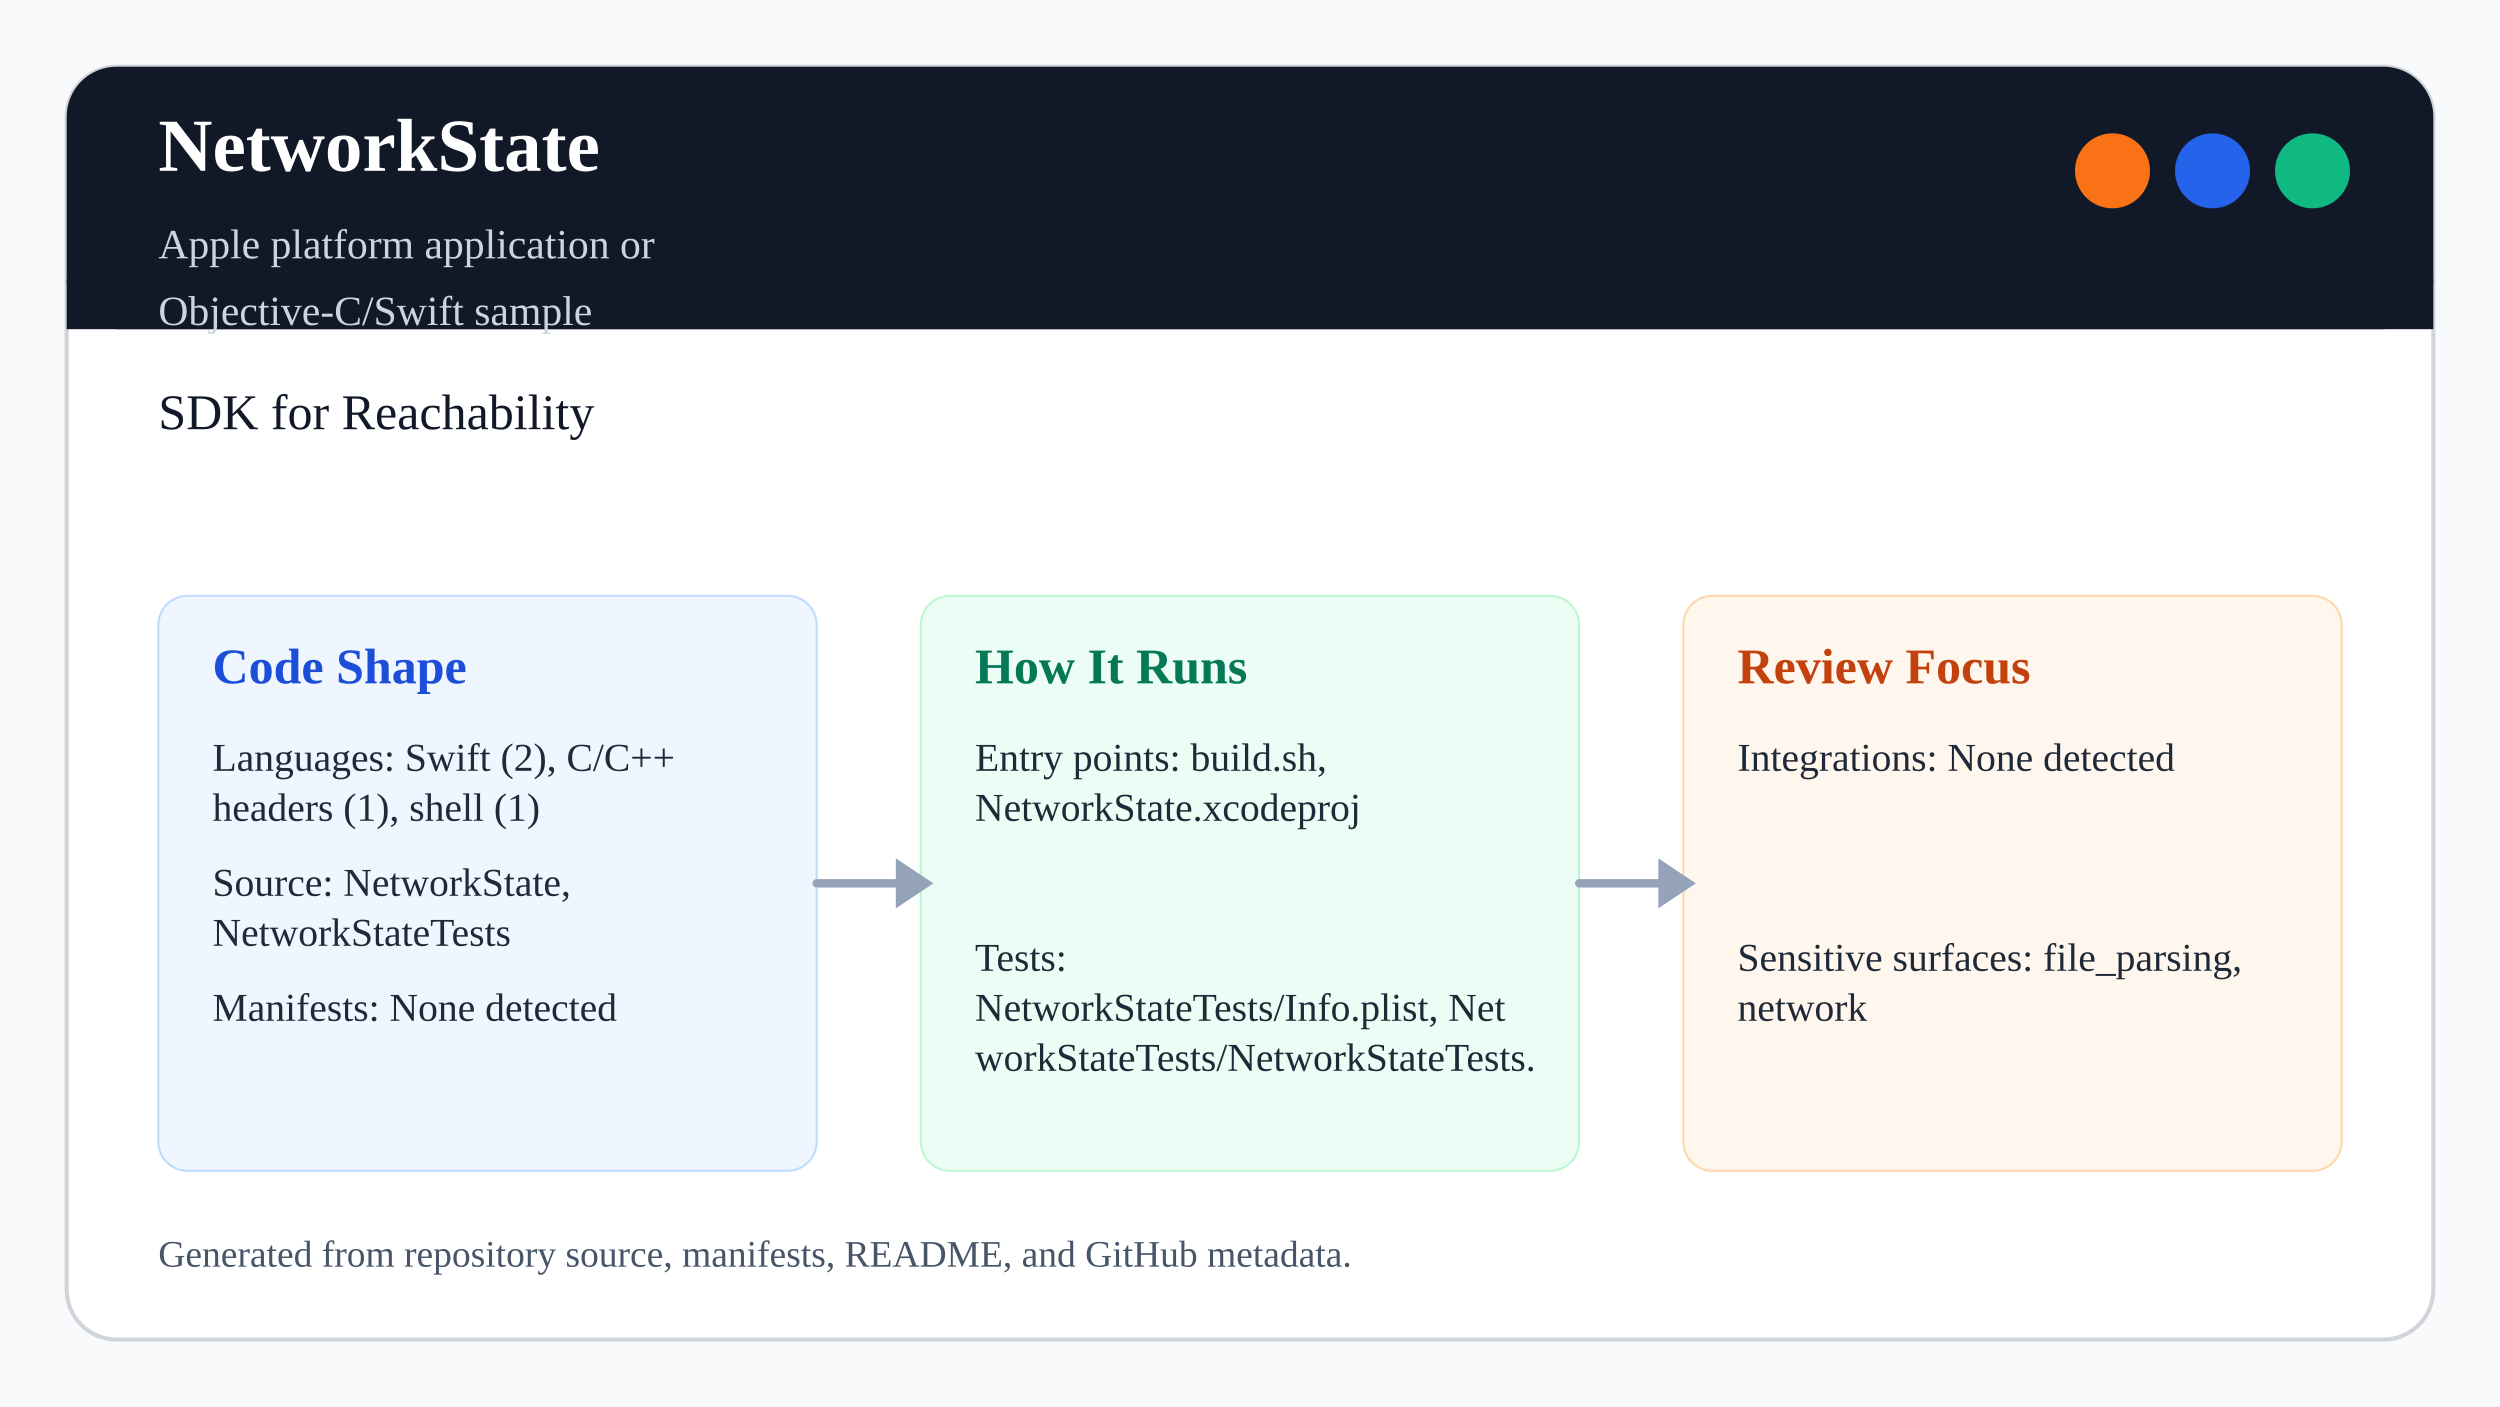
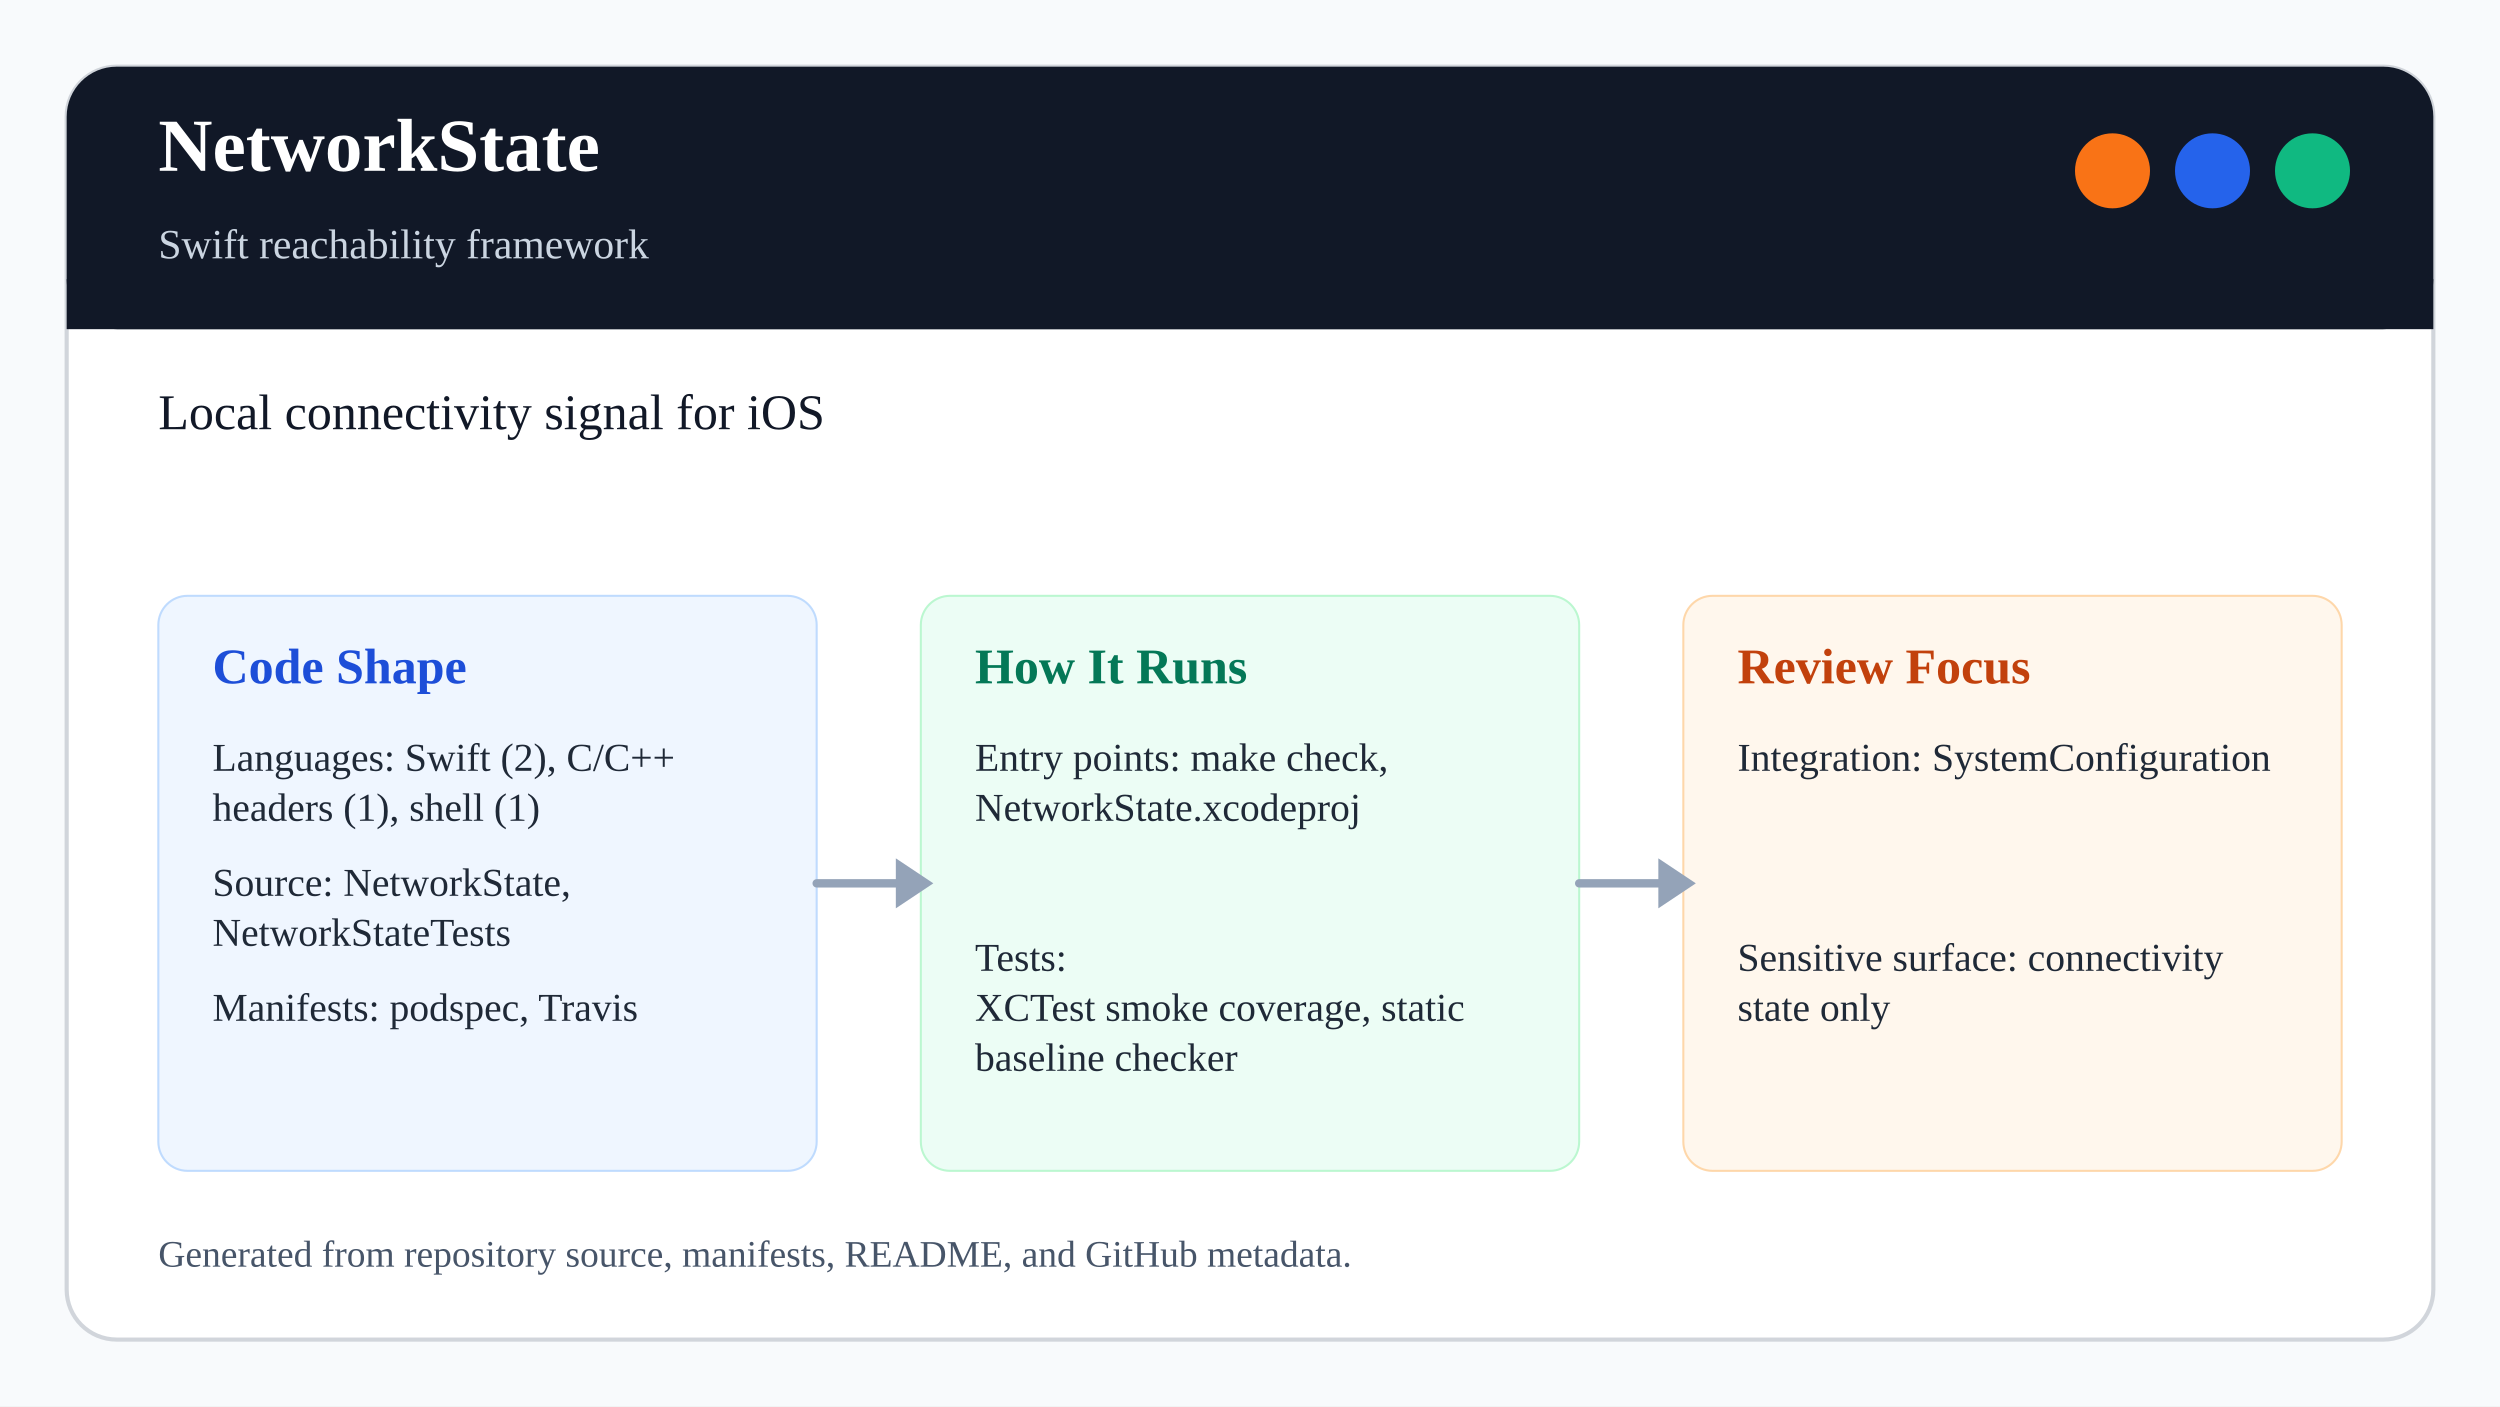
<svg xmlns="http://www.w3.org/2000/svg" width="1200" height="675" viewBox="0 0 1200 675" role="img" aria-labelledby="title desc">
  <rect width="1200" height="675" fill="#f8fafc" />
  <rect x="32" y="32" width="1136" height="611" rx="24" fill="#ffffff" stroke="#d1d5db" stroke-width="2" />
  <rect x="32" y="32" width="1136" height="126" rx="24" fill="#111827" />
  <path d="M32 134h1136v24H32z" fill="#111827" />
  <circle cx="1062" cy="82" r="18" fill="#2563eb" />
  <circle cx="1110" cy="82" r="18" fill="#10b981" />
  <circle cx="1014" cy="82" r="18" fill="#f97316" />
  <text x="76" y="82" font-size="36" fill="#ffffff" font-weight="700">NetworkState</text>
-   <text x="76" y="124" font-size="20" fill="#cbd5e1">Apple platform application or</text>
-   <text x="76" y="156" font-size="20" fill="#cbd5e1">Objective-C/Swift sample</text>
-   <text x="76" y="206" font-size="24" fill="#111827">SDK for Reachability</text>
+   <text x="76" y="124" font-size="20" fill="#cbd5e1">Swift reachability framework</text>
+   <text x="76" y="206" font-size="24" fill="#111827">Local connectivity signal for iOS</text>
  <rect x="76" y="286" width="316" height="276" rx="14" fill="#eff6ff" stroke="#bfdbfe" />
  <text x="102" y="328" font-size="24" font-weight="700" fill="#1d4ed8">Code Shape</text>
  <text x="102" y="370" font-size="19" fill="#1f2937">Languages: Swift (2), C/C++</text>
  <text x="102" y="394" font-size="19" fill="#1f2937">headers (1), shell (1)</text>
  <text x="102" y="430" font-size="19" fill="#1f2937">Source: NetworkState,</text>
  <text x="102" y="454" font-size="19" fill="#1f2937">NetworkStateTests</text>
-   <text x="102" y="490" font-size="19" fill="#1f2937">Manifests: None detected</text>
+   <text x="102" y="490" font-size="19" fill="#1f2937">Manifests: podspec, Travis</text>
  <rect x="442" y="286" width="316" height="276" rx="14" fill="#ecfdf5" stroke="#bbf7d0" />
  <text x="468" y="328" font-size="24" font-weight="700" fill="#047857">How It Runs</text>
-   <text x="468" y="370" font-size="19" fill="#1f2937">Entry points: build.sh,</text>
+   <text x="468" y="370" font-size="19" fill="#1f2937">Entry points: make check,</text>
  <text x="468" y="394" font-size="19" fill="#1f2937">NetworkState.xcodeproj</text>
  <text x="468" y="466" font-size="19" fill="#1f2937">Tests:</text>
-   <text x="468" y="490" font-size="19" fill="#1f2937">NetworkStateTests/Info.plist, Net</text>
-   <text x="468" y="514" font-size="19" fill="#1f2937">workStateTests/NetworkStateTests.</text>
+   <text x="468" y="490" font-size="19" fill="#1f2937">XCTest smoke coverage, static</text>
+   <text x="468" y="514" font-size="19" fill="#1f2937">baseline checker</text>
  <rect x="808" y="286" width="316" height="276" rx="14" fill="#fff7ed" stroke="#fed7aa" />
  <text x="834" y="328" font-size="24" font-weight="700" fill="#c2410c">Review Focus</text>
-   <text x="834" y="370" font-size="19" fill="#1f2937">Integrations: None detected</text>
-   <text x="834" y="466" font-size="19" fill="#1f2937">Sensitive surfaces: file_parsing,</text>
-   <text x="834" y="490" font-size="19" fill="#1f2937">network</text>
+   <text x="834" y="370" font-size="19" fill="#1f2937">Integration: SystemConfiguration</text>
+   <text x="834" y="466" font-size="19" fill="#1f2937">Sensitive surface: connectivity</text>
+   <text x="834" y="490" font-size="19" fill="#1f2937">state only</text>
  <path d="M392 424h50" stroke="#94a3b8" stroke-width="4" stroke-linecap="round" />
  <path d="M430 412l18 12-18 12z" fill="#94a3b8" />
  <path d="M758 424h50" stroke="#94a3b8" stroke-width="4" stroke-linecap="round" />
  <path d="M796 412l18 12-18 12z" fill="#94a3b8" />
  <text x="76" y="608" font-size="18" fill="#475569">Generated from repository source, manifests, README, and GitHub metadata.</text>
</svg>
